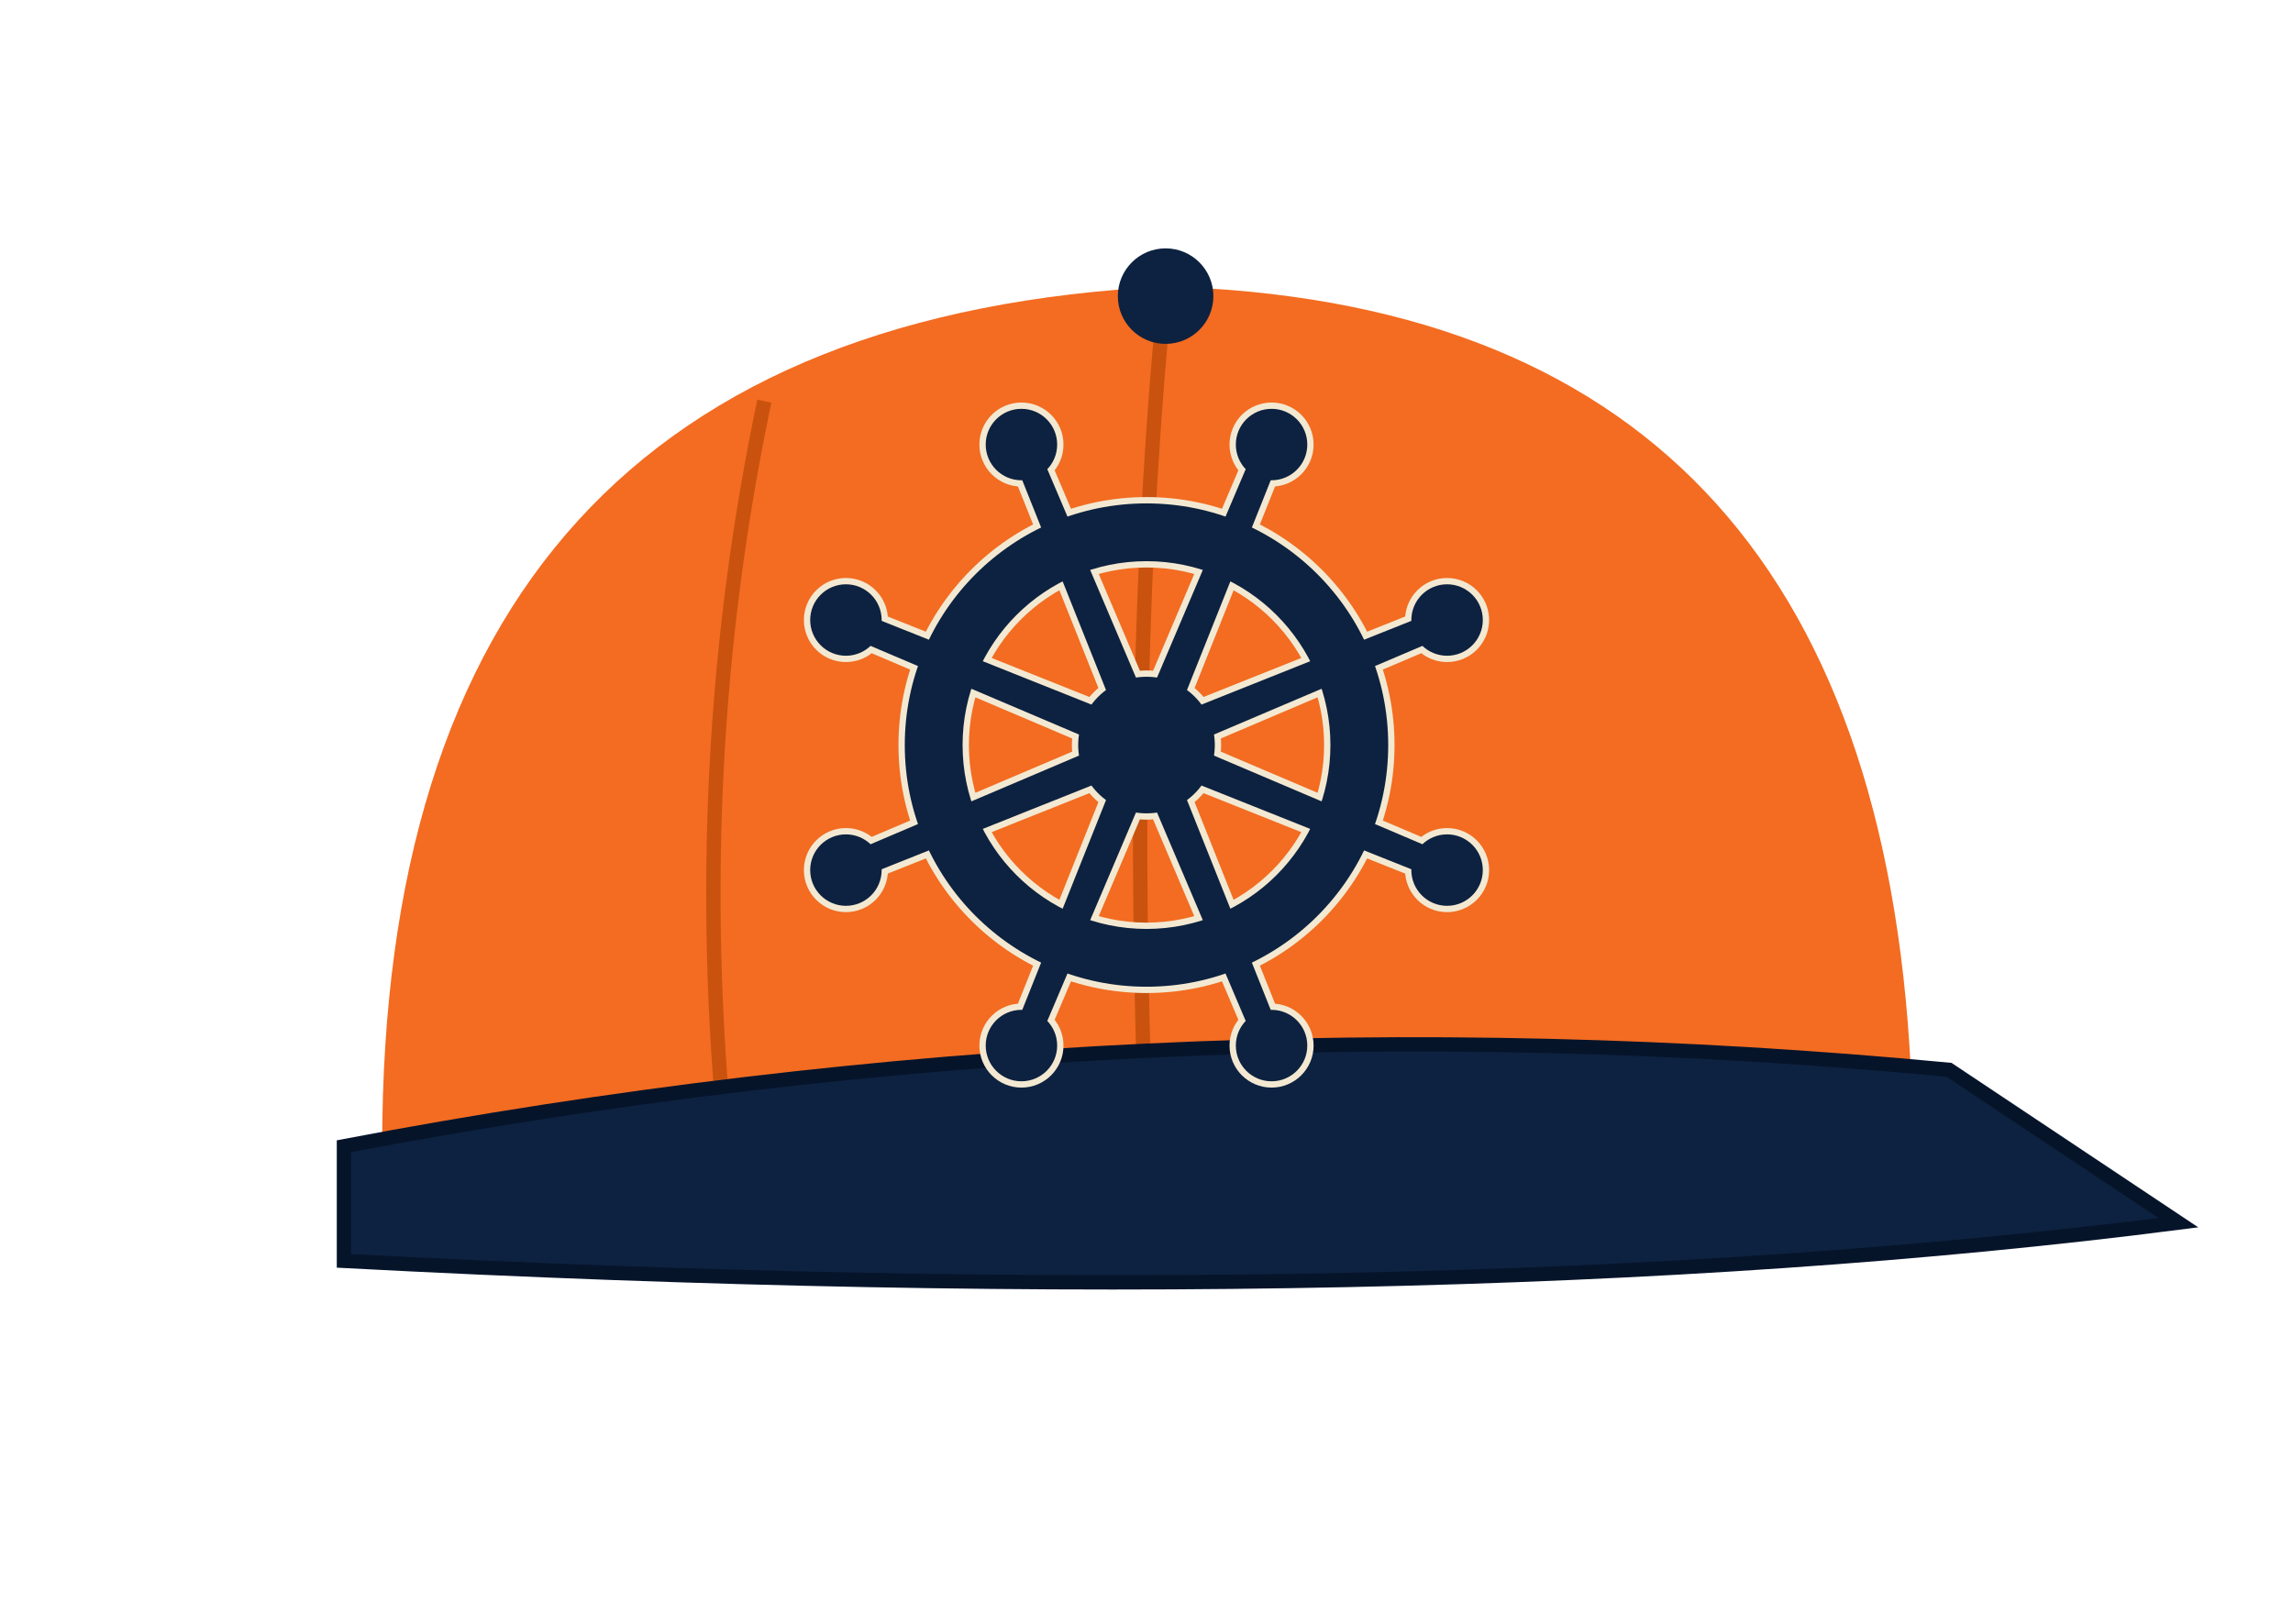
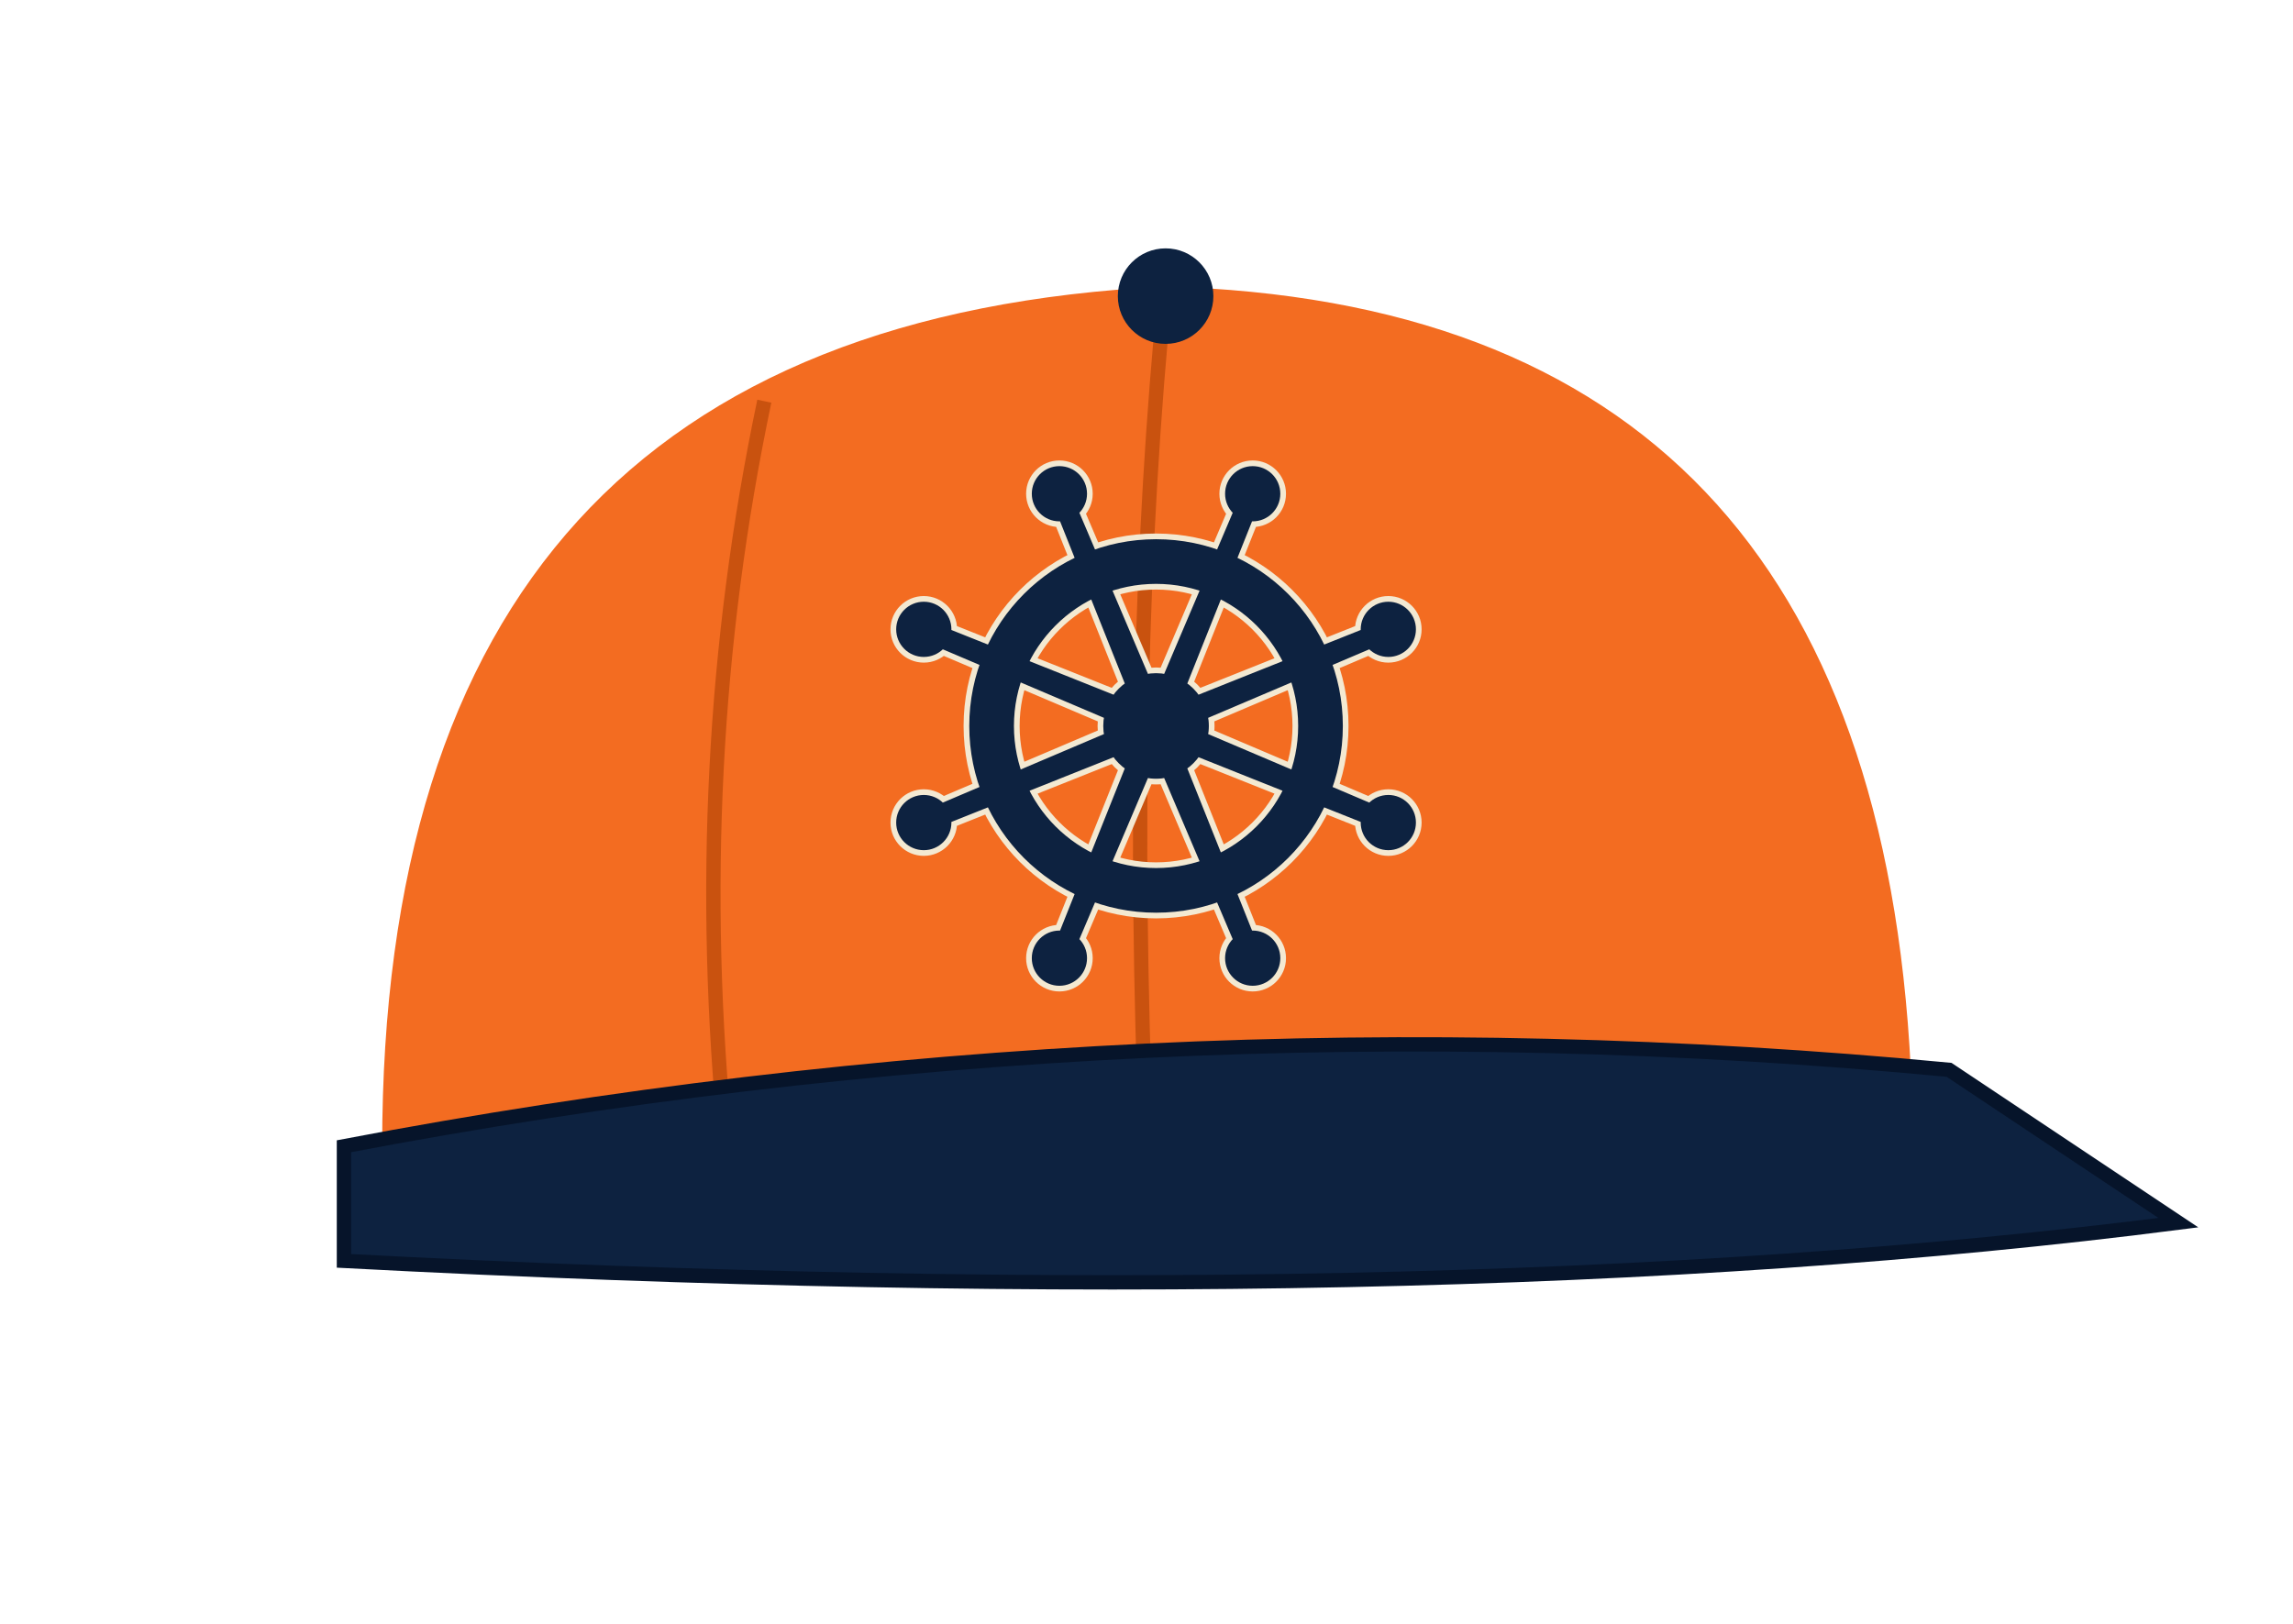
<svg xmlns="http://www.w3.org/2000/svg" viewBox="0 0 240 170" width="240" height="170" role="img" aria-label="Amsterdam cap alternate">
  <defs>
    <path id="wheel" d="M-23.0 0.0 A23 23 0 1 1 23.0 0.0 A23 23 0 1 1 -23.0 0.0 Z M-17.5 0.0 A17.5 17.5 0 1 0 17.5 0.0 A17.5 17.5 0 1 0 -17.5 0.0 Z M-6.5 0.0 A6.5 6.5 0 1 1 6.5 0.0 A6.5 6.5 0 1 1 -6.5 0.0 Z M4.3 0.1 L26.4 9.5 L25.4 11.9 L3.1 3.0 Z M25.2 11.9 A3.4 3.4 0 1 1 32.0 11.9 A3.4 3.4 0 1 1 25.2 11.9 Z M3.0 3.1 L11.9 25.4 L9.5 26.4 L0.1 4.3 Z M8.5 28.6 A3.4 3.4 0 1 1 15.3 28.6 A3.4 3.4 0 1 1 8.5 28.6 Z M-0.1 4.3 L-9.5 26.4 L-11.9 25.4 L-3.0 3.1 Z M-15.3 28.6 A3.4 3.4 0 1 1 -8.5 28.6 A3.4 3.4 0 1 1 -15.3 28.6 Z M-3.1 3.0 L-25.4 11.9 L-26.4 9.5 L-4.3 0.1 Z M-32.0 11.9 A3.4 3.4 0 1 1 -25.2 11.9 A3.4 3.4 0 1 1 -32.0 11.9 Z M-4.3 -0.1 L-26.4 -9.5 L-25.4 -11.9 L-3.1 -3.0 Z M-32.0 -11.9 A3.4 3.4 0 1 1 -25.2 -11.9 A3.4 3.4 0 1 1 -32.0 -11.9 Z M-3.0 -3.1 L-11.9 -25.4 L-9.5 -26.4 L-0.1 -4.3 Z M-15.3 -28.6 A3.4 3.4 0 1 1 -8.5 -28.6 A3.4 3.4 0 1 1 -15.3 -28.6 Z M0.1 -4.3 L9.5 -26.4 L11.9 -25.4 L3.0 -3.1 Z M8.5 -28.6 A3.4 3.4 0 1 1 15.3 -28.6 A3.4 3.4 0 1 1 8.5 -28.6 Z M3.1 -3.0 L25.4 -11.9 L26.4 -9.5 L4.3 -0.1 Z M25.2 -11.9 A3.4 3.4 0 1 1 32.0 -11.9 A3.4 3.4 0 1 1 25.2 -11.9 Z" />
  </defs>
  <path d="M40 120 Q40 34 122 30 Q196 32 200 112 Z" fill="#F36C21" />
  <path d="M122 30 Q118 70 120 120" fill="none" stroke="#C9520F" stroke-width="1.5" />
  <path d="M80 42 Q72 80 76 120" fill="none" stroke="#C9520F" stroke-width="1.5" />
  <circle cx="122" cy="31" r="5" fill="#0D2240" />
  <path d="M36 120 Q120 104 204 112 L228 128 Q150 138 36 132 Z" fill="#0D2240" stroke="#06142A" stroke-width="1.5" />
-   <g transform="translate(120 78) scale(1.1)">
-     <use href="#wheel" fill="#0D2240" stroke="#F3E9D2" stroke-width="1.2" paint-order="stroke" />
+   <g transform="translate(121 76) scale(.85)">
+     <use href="#wheel" fill="#0D2240" stroke="#F3E9D2" stroke-width="1.4" paint-order="stroke" />
  </g>
</svg>
